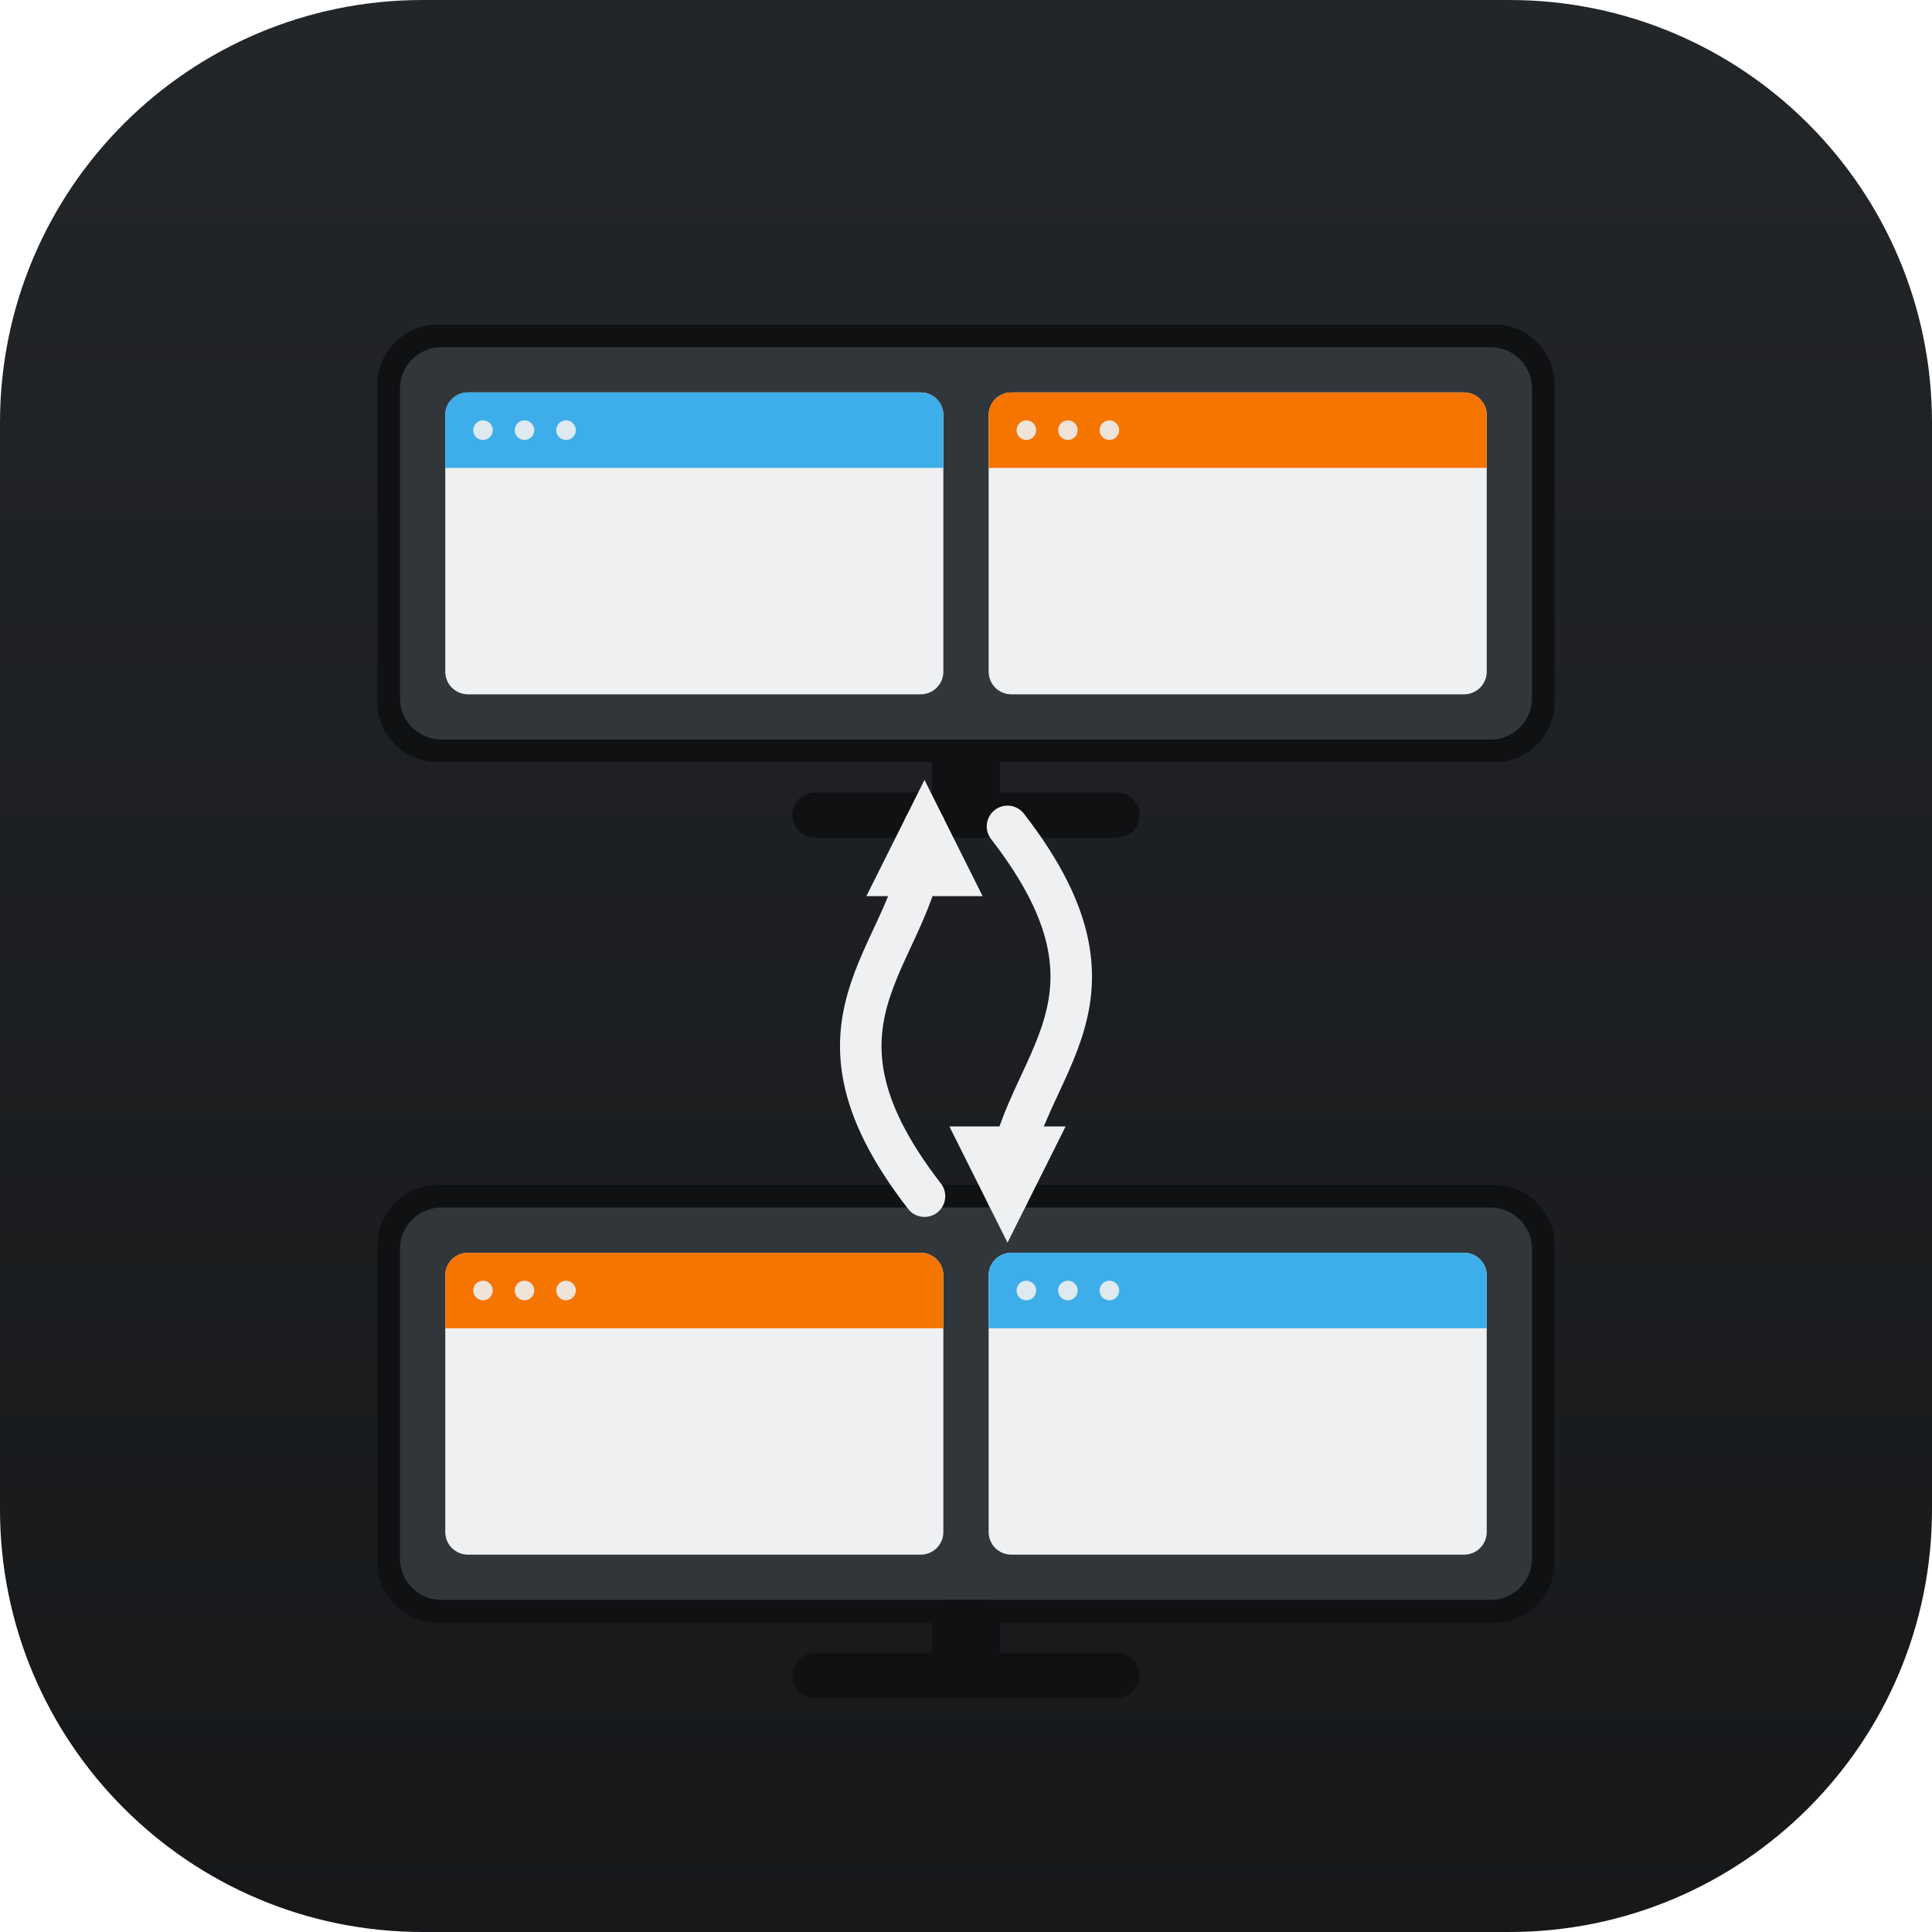
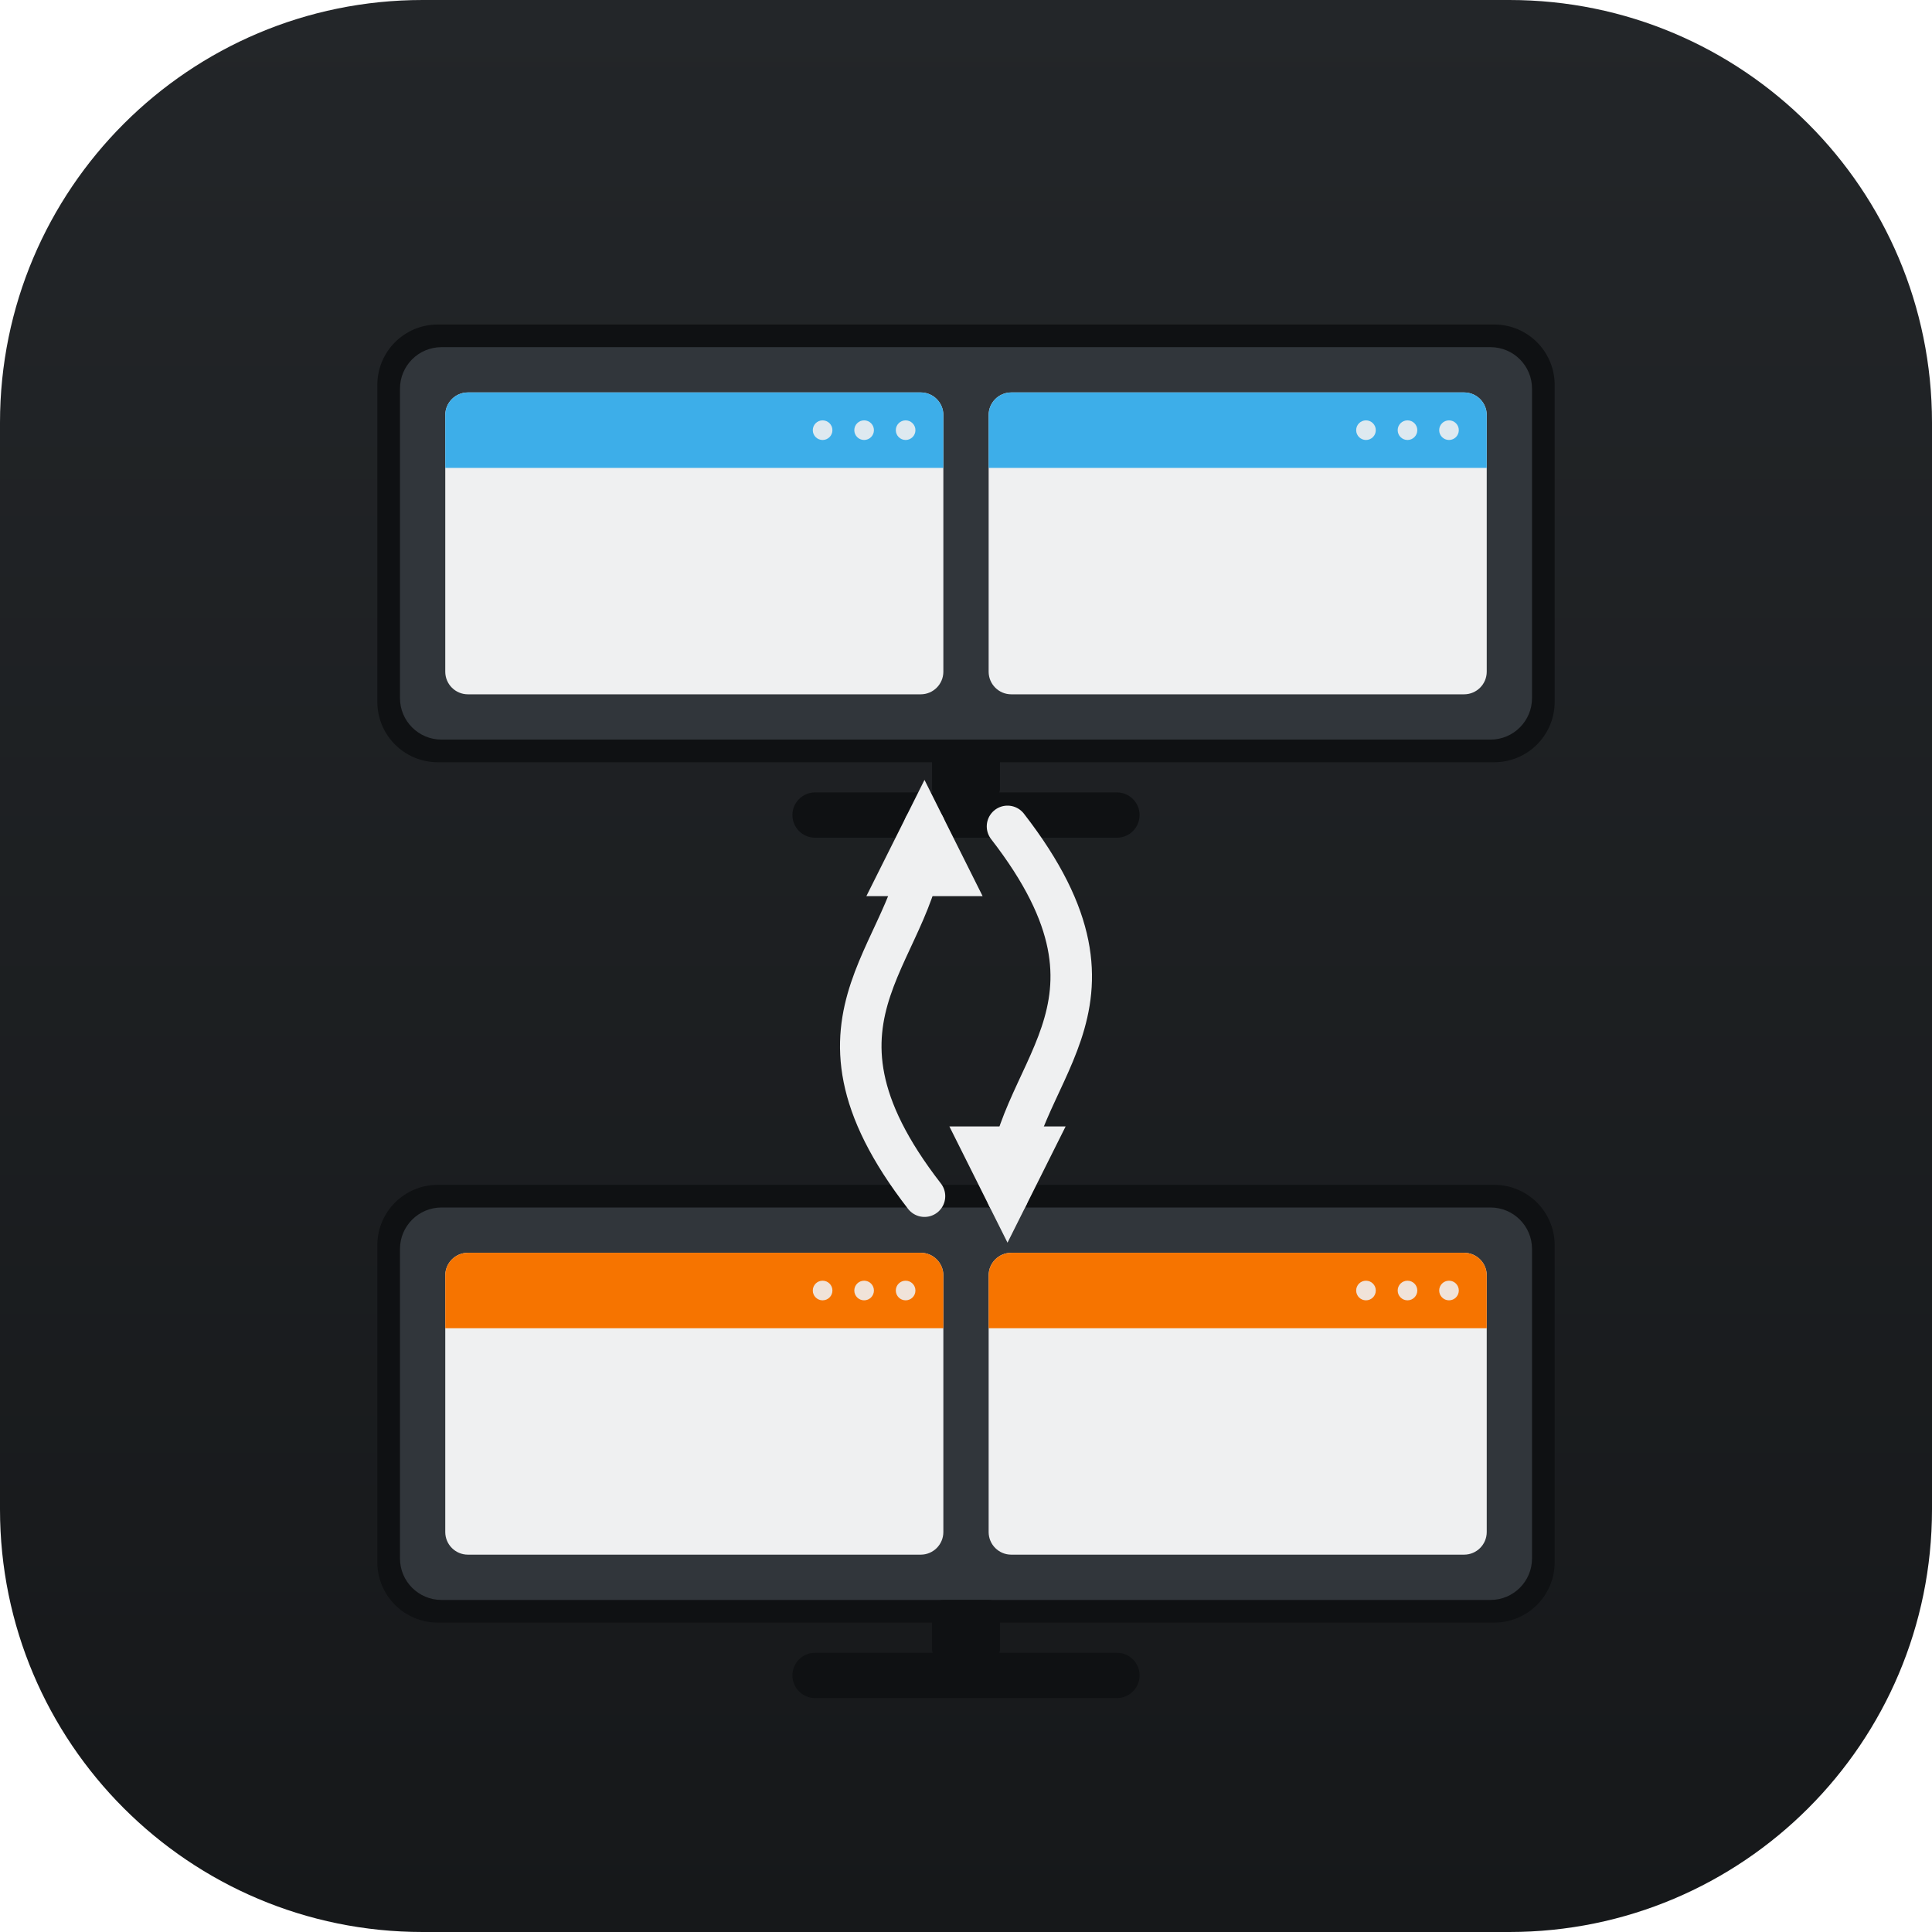
<svg xmlns="http://www.w3.org/2000/svg" width="512" height="512" viewBox="0 0 512 512">
  <defs>
    <linearGradient id="bg" x1="0" y1="0" x2="0" y2="1">
      <stop offset="0" stop-color="#232629" />
      <stop offset="1" stop-color="#16181a" />
    </linearGradient>
  </defs>
  <rect x="0" y="0" width="512" height="512" rx="112" ry="112" fill="url(#bg)" />
  <rect x="100.0" y="86" width="312" height="116" rx="16" ry="16" fill="#0f1113" />
  <rect x="106.0" y="92" width="300" height="104" rx="11" ry="11" fill="#31363b" />
  <rect x="118.0" y="104" width="132.0" height="80" rx="6" ry="6" fill="#eff0f1" />
  <path d="M124.0,104 h120.0 a6,6 0 0 1 6,6 v14 h-132.0 v-14 a6,6 0 0 1 6,-6 z" fill="#3daee9" />
-   <circle cx="128.0" cy="114.0" r="2.6" fill="#eff0f1" opacity="0.9" />
-   <circle cx="139.0" cy="114.0" r="2.6" fill="#eff0f1" opacity="0.9" />
-   <circle cx="150.0" cy="114.0" r="2.6" fill="#eff0f1" opacity="0.9" />
+   <circle cx="240.0" cy="114.0" r="2.6" fill="#eff0f1" opacity="0.9" />
+   <circle cx="229.0" cy="114.0" r="2.6" fill="#eff0f1" opacity="0.9" />
+   <circle cx="218.0" cy="114.0" r="2.6" fill="#eff0f1" opacity="0.9" />
  <rect x="262.0" y="104" width="132.0" height="80" rx="6" ry="6" fill="#eff0f1" />
-   <path d="M268.0,104 h120.0 a6,6 0 0 1 6,6 v14 h-132.0 v-14 a6,6 0 0 1 6,-6 z" fill="#f67400" />
-   <circle cx="272.0" cy="114.0" r="2.6" fill="#eff0f1" opacity="0.9" />
-   <circle cx="283.0" cy="114.0" r="2.6" fill="#eff0f1" opacity="0.9" />
-   <circle cx="294.0" cy="114.0" r="2.6" fill="#eff0f1" opacity="0.9" />
+   <path d="M268.0,104 h120.0 a6,6 0 0 1 6,6 v14 h-132.0 v-14 a6,6 0 0 1 6,-6 z" fill="#3daee9" />
+   <circle cx="384.0" cy="114.0" r="2.6" fill="#eff0f1" opacity="0.9" />
+   <circle cx="373.0" cy="114.0" r="2.6" fill="#eff0f1" opacity="0.9" />
+   <circle cx="362.0" cy="114.0" r="2.6" fill="#eff0f1" opacity="0.9" />
  <rect x="247" y="196" width="18" height="16" rx="3" ry="3" fill="#0f1113" />
  <rect x="210" y="210" width="92" height="12" rx="6" ry="6" fill="#0f1113" />
  <rect x="100.0" y="314" width="312" height="116" rx="16" ry="16" fill="#0f1113" />
  <rect x="106.0" y="320" width="300" height="104" rx="11" ry="11" fill="#31363b" />
  <rect x="118.0" y="332" width="132.0" height="80" rx="6" ry="6" fill="#eff0f1" />
  <path d="M124.0,332 h120.0 a6,6 0 0 1 6,6 v14 h-132.0 v-14 a6,6 0 0 1 6,-6 z" fill="#f67400" />
-   <circle cx="128.0" cy="342.0" r="2.6" fill="#eff0f1" opacity="0.9" />
-   <circle cx="139.0" cy="342.0" r="2.6" fill="#eff0f1" opacity="0.9" />
-   <circle cx="150.0" cy="342.0" r="2.6" fill="#eff0f1" opacity="0.9" />
+   <circle cx="240.0" cy="342.0" r="2.6" fill="#eff0f1" opacity="0.9" />
+   <circle cx="229.0" cy="342.0" r="2.6" fill="#eff0f1" opacity="0.9" />
+   <circle cx="218.0" cy="342.0" r="2.6" fill="#eff0f1" opacity="0.9" />
  <rect x="262.0" y="332" width="132.0" height="80" rx="6" ry="6" fill="#eff0f1" />
-   <path d="M268.0,332 h120.0 a6,6 0 0 1 6,6 v14 h-132.0 v-14 a6,6 0 0 1 6,-6 z" fill="#3daee9" />
-   <circle cx="272.0" cy="342.0" r="2.6" fill="#eff0f1" opacity="0.9" />
-   <circle cx="283.0" cy="342.0" r="2.6" fill="#eff0f1" opacity="0.9" />
-   <circle cx="294.0" cy="342.0" r="2.6" fill="#eff0f1" opacity="0.9" />
+   <path d="M268.0,332 h120.0 a6,6 0 0 1 6,6 v14 h-132.0 v-14 a6,6 0 0 1 6,-6 z" fill="#f67400" />
+   <circle cx="384.0" cy="342.0" r="2.6" fill="#eff0f1" opacity="0.9" />
+   <circle cx="373.0" cy="342.0" r="2.6" fill="#eff0f1" opacity="0.9" />
+   <circle cx="362.0" cy="342.0" r="2.6" fill="#eff0f1" opacity="0.9" />
  <rect x="247" y="424" width="18" height="16" rx="3" ry="3" fill="#0f1113" />
  <rect x="210" y="438" width="92" height="12" rx="6" ry="6" fill="#0f1113" />
  <defs>
    <marker id="aheff0f1" viewBox="0 0 10 10" refX="6" refY="5" markerWidth="2.8" markerHeight="2.8" orient="auto">
      <path d="M0,0 L10,5 L0,10 Z" fill="#eff0f1" />
    </marker>
  </defs>
  <path d="M245,317.0 C207,268 245,252.32 245,219.0" fill="none" stroke="#eff0f1" stroke-width="11" stroke-linecap="round" marker-end="url(#aheff0f1)" />
  <path d="M267,219.0 C305,268 267,283.68 267,317.0" fill="none" stroke="#eff0f1" stroke-width="11" stroke-linecap="round" marker-end="url(#aheff0f1)" />
</svg>
